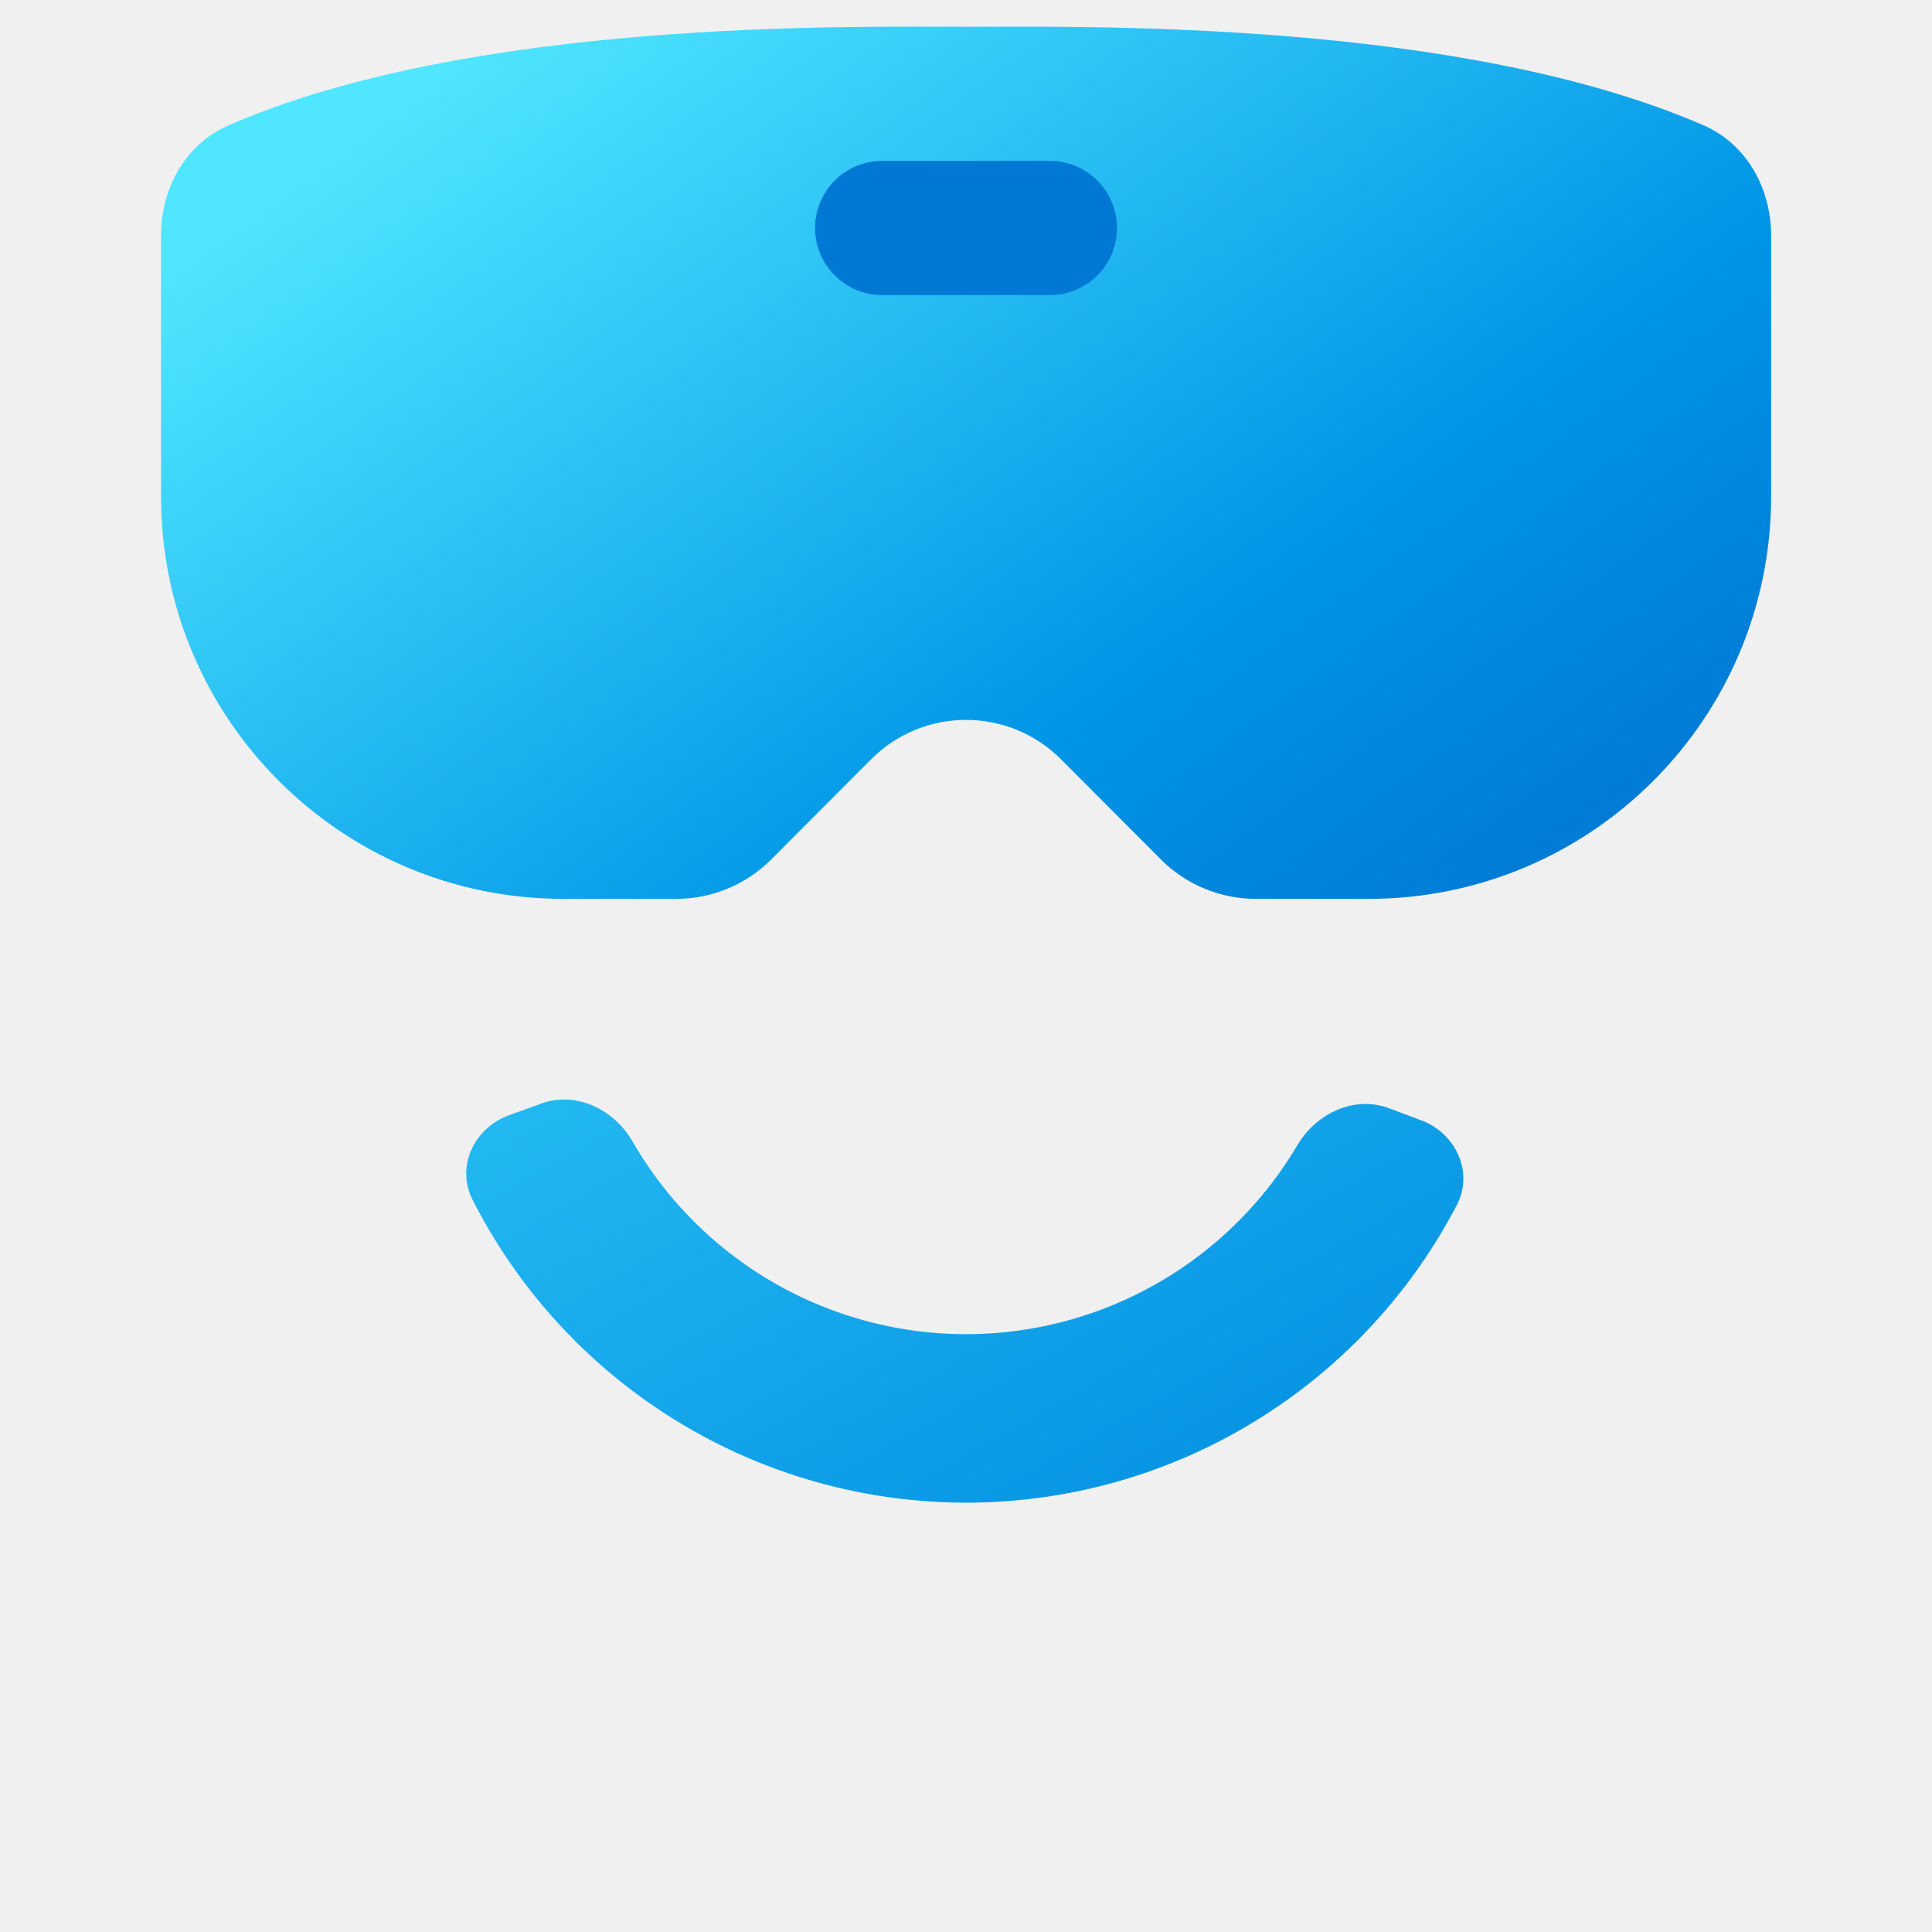
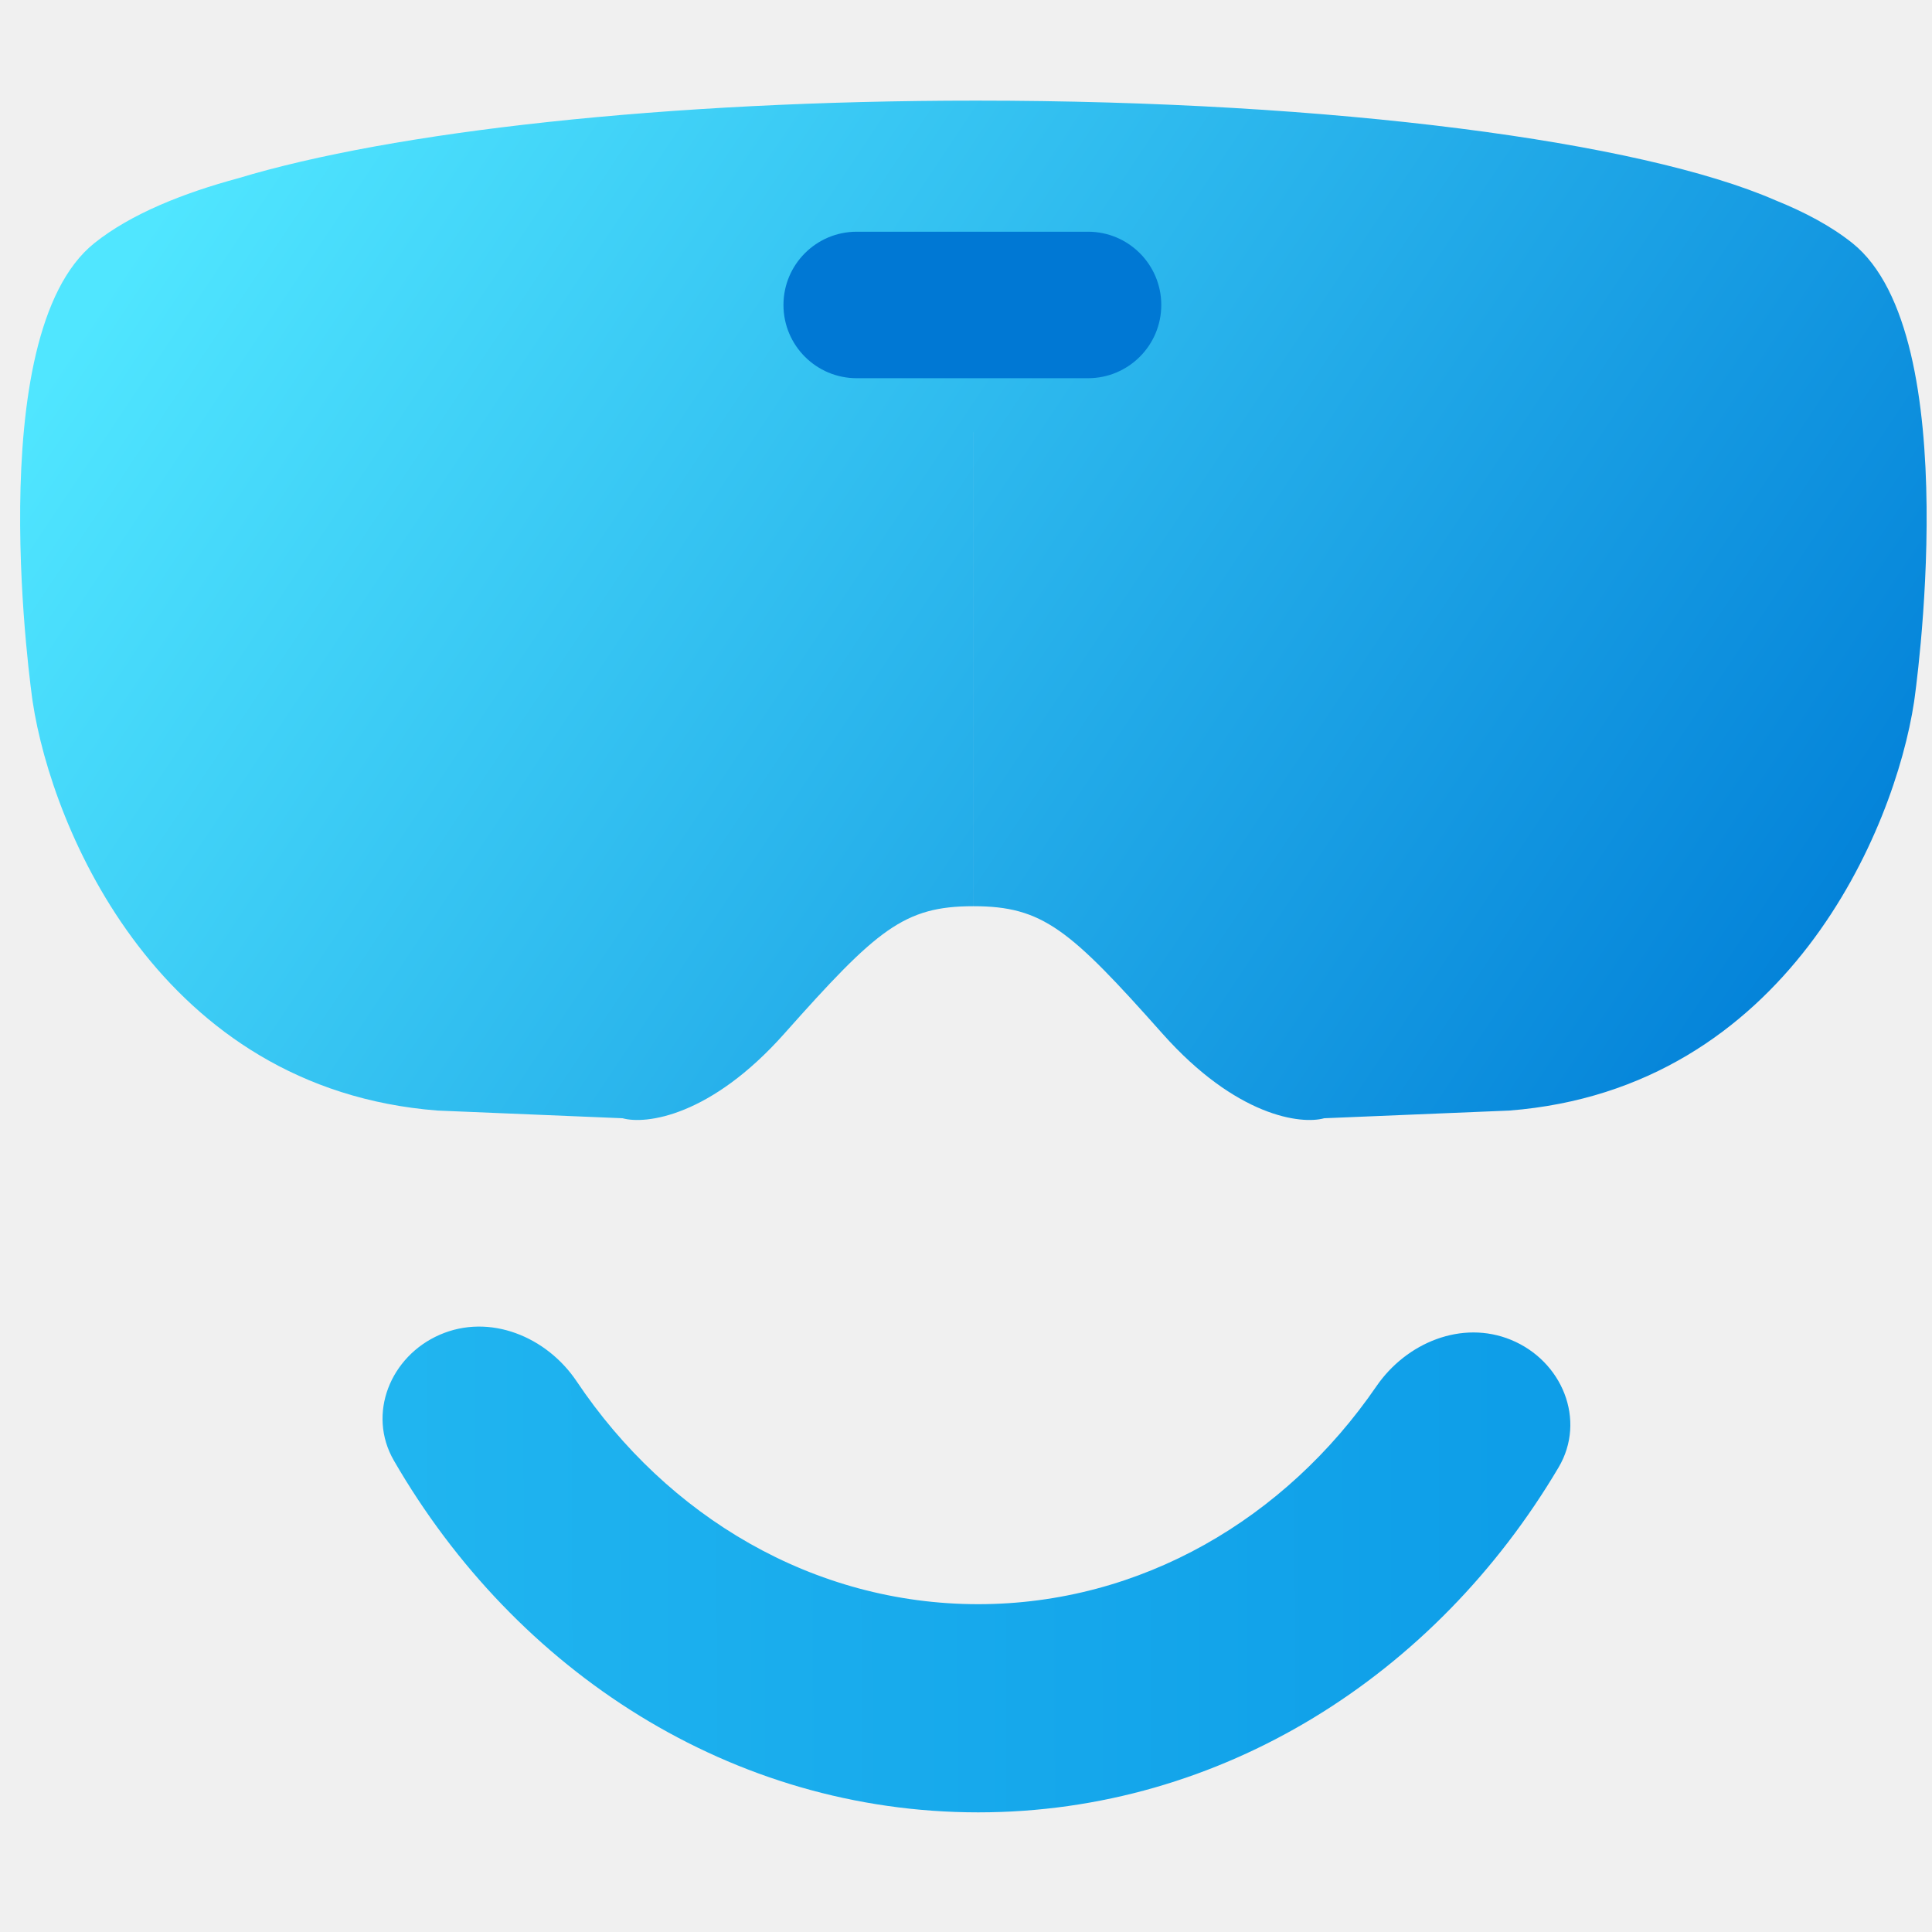
- <svg xmlns="http://www.w3.org/2000/svg" width="48" height="48" viewBox="0 0 48 48" fill="none">
-   <g clip-path="url(#clip0_55_375)">
-     <path d="M12.644 27.709C11.778 28.023 11.323 28.986 11.74 29.806C12.752 31.8 14.239 33.525 16.08 34.822C18.377 36.441 21.115 37.317 23.925 37.333C26.735 37.349 29.483 36.503 31.798 34.909C33.653 33.632 35.159 31.924 36.193 29.942C36.619 29.126 36.174 28.159 35.312 27.835L34.514 27.535C33.652 27.21 32.703 27.657 32.235 28.449C31.531 29.64 30.574 30.669 29.424 31.461C27.814 32.569 25.903 33.157 23.948 33.147C21.994 33.136 20.089 32.526 18.491 31.4C17.35 30.596 16.405 29.556 15.714 28.358C15.255 27.56 14.31 27.103 13.445 27.418L12.644 27.709Z" fill="url(#paint0_linear_55_375)" />
-     <path d="M19.161 21.353L21.641 18.866C22.943 17.559 25.059 17.559 26.362 18.866L28.842 21.353C29.467 21.98 30.317 22.332 31.202 22.332H34.002C39.525 22.332 44.003 17.855 44.003 12.332V5.854C44.003 4.685 43.399 3.581 42.327 3.115C36.292 0.491 27.037 0.664 24.001 0.664C20.966 0.664 11.711 0.491 5.675 3.115C4.603 3.581 4 4.685 4 5.854V12.332C4 17.855 8.477 22.332 14.001 22.332H16.8C17.686 22.332 18.535 21.98 19.161 21.353Z" fill="url(#paint1_linear_55_375)" />
-     <path d="M26.085 3.998H21.918C20.997 3.998 20.251 4.744 20.251 5.665C20.251 6.585 20.997 7.331 21.918 7.331H26.085C27.005 7.331 27.751 6.585 27.751 5.665C27.751 4.744 27.005 3.998 26.085 3.998Z" fill="#0078D4" />
-   </g>
+ <svg xmlns="http://www.w3.org/2000/svg" width="96" height="96" viewBox="0 0 96 96" fill="none">
+   <path fill-rule="evenodd" clip-rule="evenodd" d="M21.854 66.322C24.323 65.248 27.16 66.408 28.658 68.644C33.155 75.354 40.416 79.711 48.608 79.711C56.7 79.71 63.882 75.458 68.39 68.888C69.883 66.71 72.646 65.573 75.087 66.579C77.622 67.623 78.839 70.561 77.442 72.919C71.339 83.229 60.706 90.055 48.608 90.055C36.375 90.055 25.639 83.076 19.571 72.573C18.231 70.255 19.398 67.389 21.854 66.322Z" fill="url(#paint0_linear_6013_840)" />
+   <path fill-rule="evenodd" clip-rule="evenodd" d="M48.508 5C66.274 5 81.541 7.037 88.214 9.95C89.667 10.534 90.988 11.236 92.044 12.08C97.781 16.67 95.118 34.818 95.109 34.877C94.151 41.199 88.787 54.11 74.995 55.183L65.8 55.565C64.65 55.885 61.431 55.489 57.754 51.352C53.156 46.18 51.816 45.029 48.368 45.029V21.474H48.366V45.029C44.918 45.029 43.578 46.18 38.98 51.352C35.303 55.489 32.084 55.885 30.934 55.565L21.739 55.183C7.947 54.11 2.583 41.199 1.625 34.877C1.617 34.826 -1.049 16.671 4.69 12.08C6.51 10.625 9.116 9.592 11.829 8.859C19.489 6.541 33.053 5 48.508 5Z" fill="url(#paint1_linear_6013_840)" />
+   <rect x="38.93" y="11.514" width="18.773" height="7.279" rx="3.64" fill="#0078D4" />
  <defs>
-     <linearGradient id="paint0_linear_55_375" x1="19.834" y1="23.582" x2="29.627" y2="40.875" gradientUnits="userSpaceOnUse">
-       <stop stop-color="#22B8F1" />
-       <stop offset="1" stop-color="#018DE1" />
+     <linearGradient id="paint0_linear_6013_840" x1="75.094" y1="72.239" x2="17.628" y2="72.43" gradientUnits="userSpaceOnUse">
+       <stop stop-color="#0E9EE8" />
+       <stop offset="1" stop-color="#21B6F0" />
    </linearGradient>
-     <linearGradient id="paint1_linear_55_375" x1="18.784" y1="-4.046" x2="38.35" y2="22.912" gradientUnits="userSpaceOnUse">
+     <linearGradient id="paint1_linear_6013_840" x1="6.938" y1="11.896" x2="84.33" y2="63.618" gradientUnits="userSpaceOnUse">
      <stop stop-color="#50E6FF" />
-       <stop offset="0.676" stop-color="#0095E6" />
-       <stop offset="1" stop-color="#0078D4" />
+       <stop offset="1" stop-color="#007ED7" />
    </linearGradient>
-     <clipPath id="clip0_55_375">
-       <rect width="40" height="40" fill="white" transform="translate(4)" />
-     </clipPath>
  </defs>
</svg>
